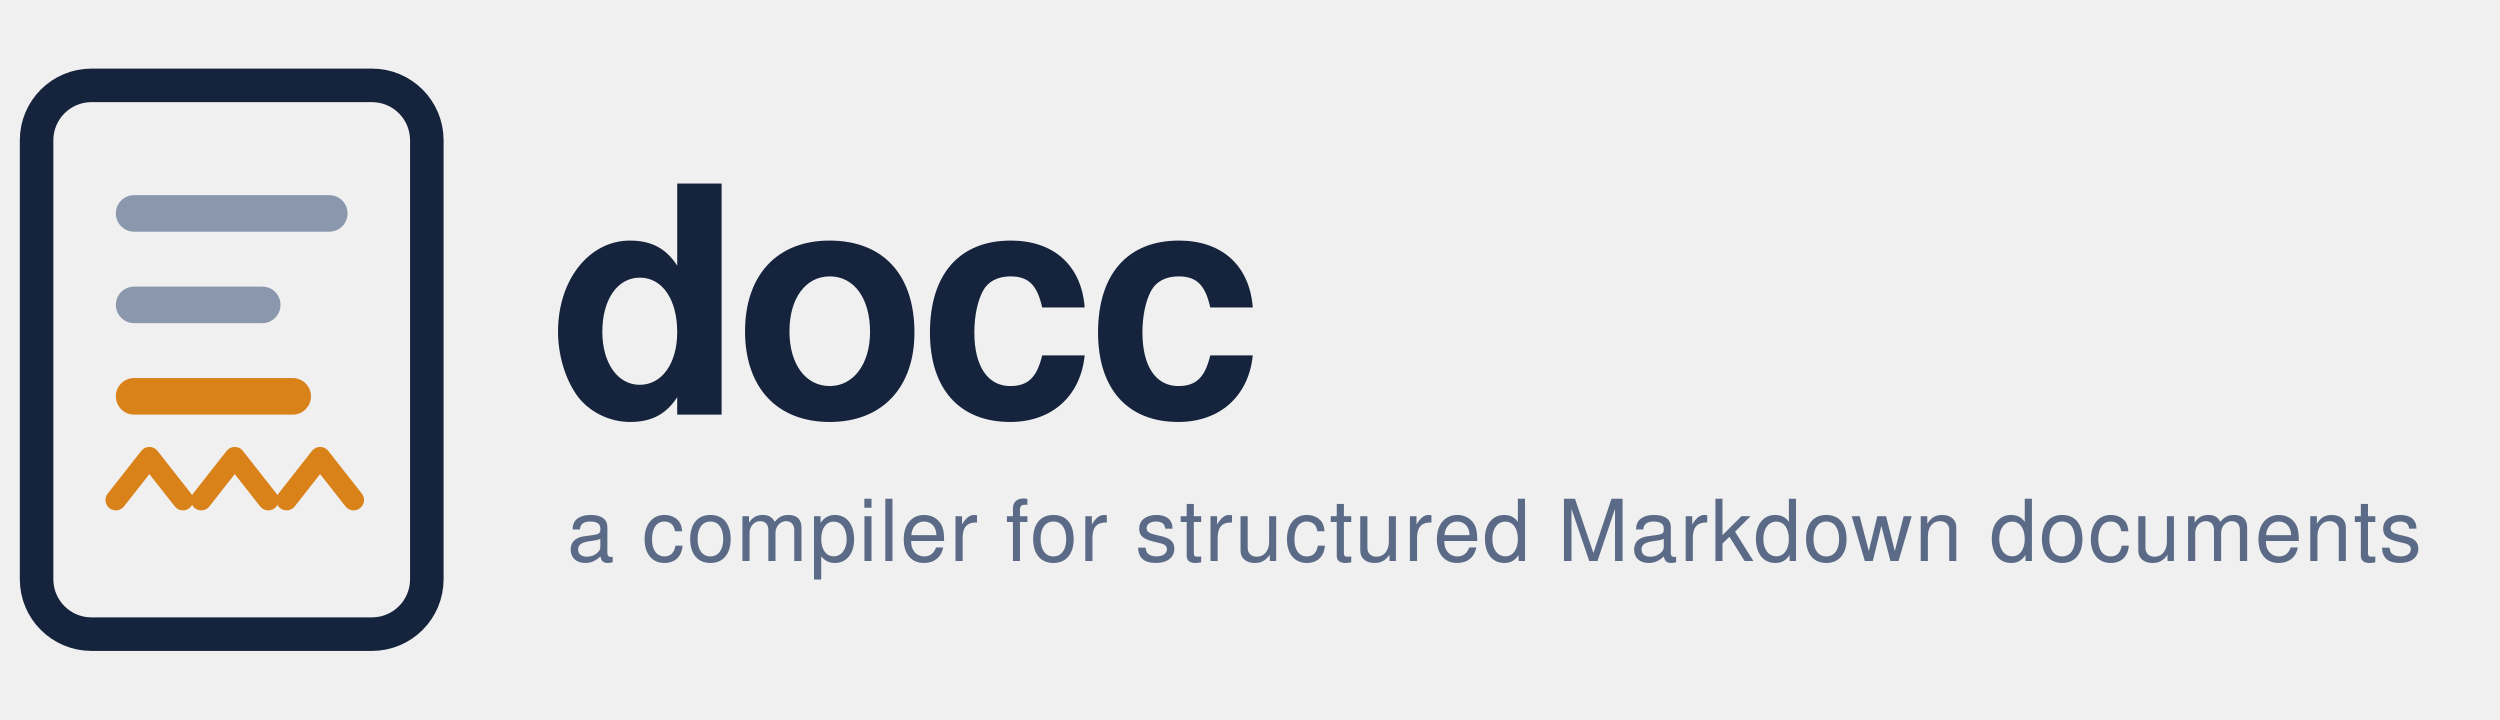
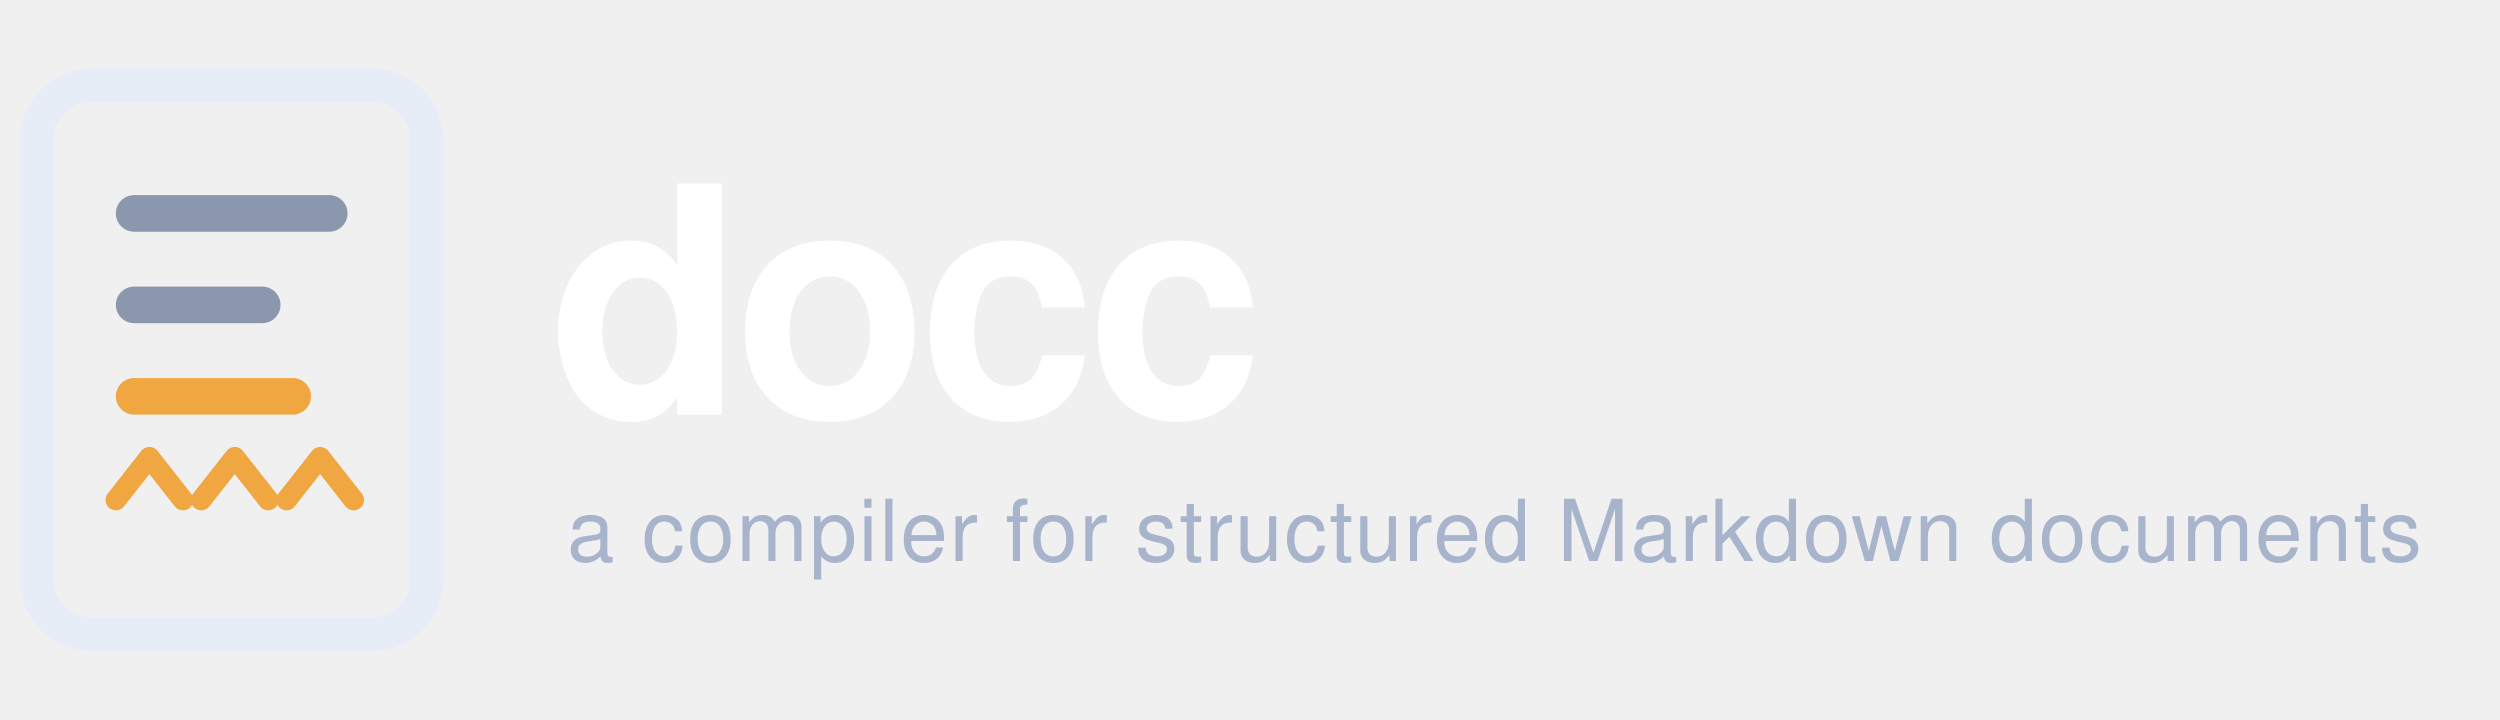
<svg xmlns="http://www.w3.org/2000/svg" viewBox="0 0 410 118" width="410" height="118" role="img" aria-label="docc">
-   <g fill="none" stroke="#16233D" stroke-width="5.5" stroke-linejoin="round">
+   <g fill="none" stroke="#E6EDF7" stroke-width="5.5" stroke-linejoin="round">
    <rect x="6" y="14" width="64" height="90" rx="9" />
  </g>
  <g>
    <rect x="19" y="32" width="38" height="6" rx="3" fill="#8A97AD" />
    <rect x="19" y="47" width="27" height="6" rx="3" fill="#8A97AD" />
-     <rect x="19" y="62" width="32" height="6" rx="3" fill="#D9821A" />
+     <rect x="19" y="62" width="32" height="6" rx="3" fill="#F0A742" />
  </g>
-   <g fill="none" stroke="#D9821A" stroke-width="3.4" stroke-linecap="round" stroke-linejoin="round">
+   <g fill="none" stroke="#F0A742" stroke-width="3.4" stroke-linecap="round" stroke-linejoin="round">
    <path d="M19 82 L24.5 75 L30 82" />
    <path d="M33 82 L38.5 75 L44 82" />
    <path d="M47 82 L52.5 75 L58 82" />
  </g>
  <g font-family="ui-sans-serif, -apple-system, BlinkMacSystemFont, 'Segoe UI', Helvetica, Arial, sans-serif">
-     <text x="90" y="68" font-size="52" font-weight="700" fill="#16233D" letter-spacing="-1.4">docc</text>
-     <text x="93" y="92" font-size="14" font-weight="400" fill="#5B6B87" letter-spacing="0.3">a compiler for structured Markdown documents</text>
+     <text x="90" y="68" font-size="52" font-weight="700" fill="#FFFFFF" letter-spacing="-1.4">docc</text>
+     <text x="93" y="92" font-size="14" font-weight="400" fill="#A7B4CC" letter-spacing="0.3">a compiler for structured Markdown documents</text>
  </g>
</svg>
